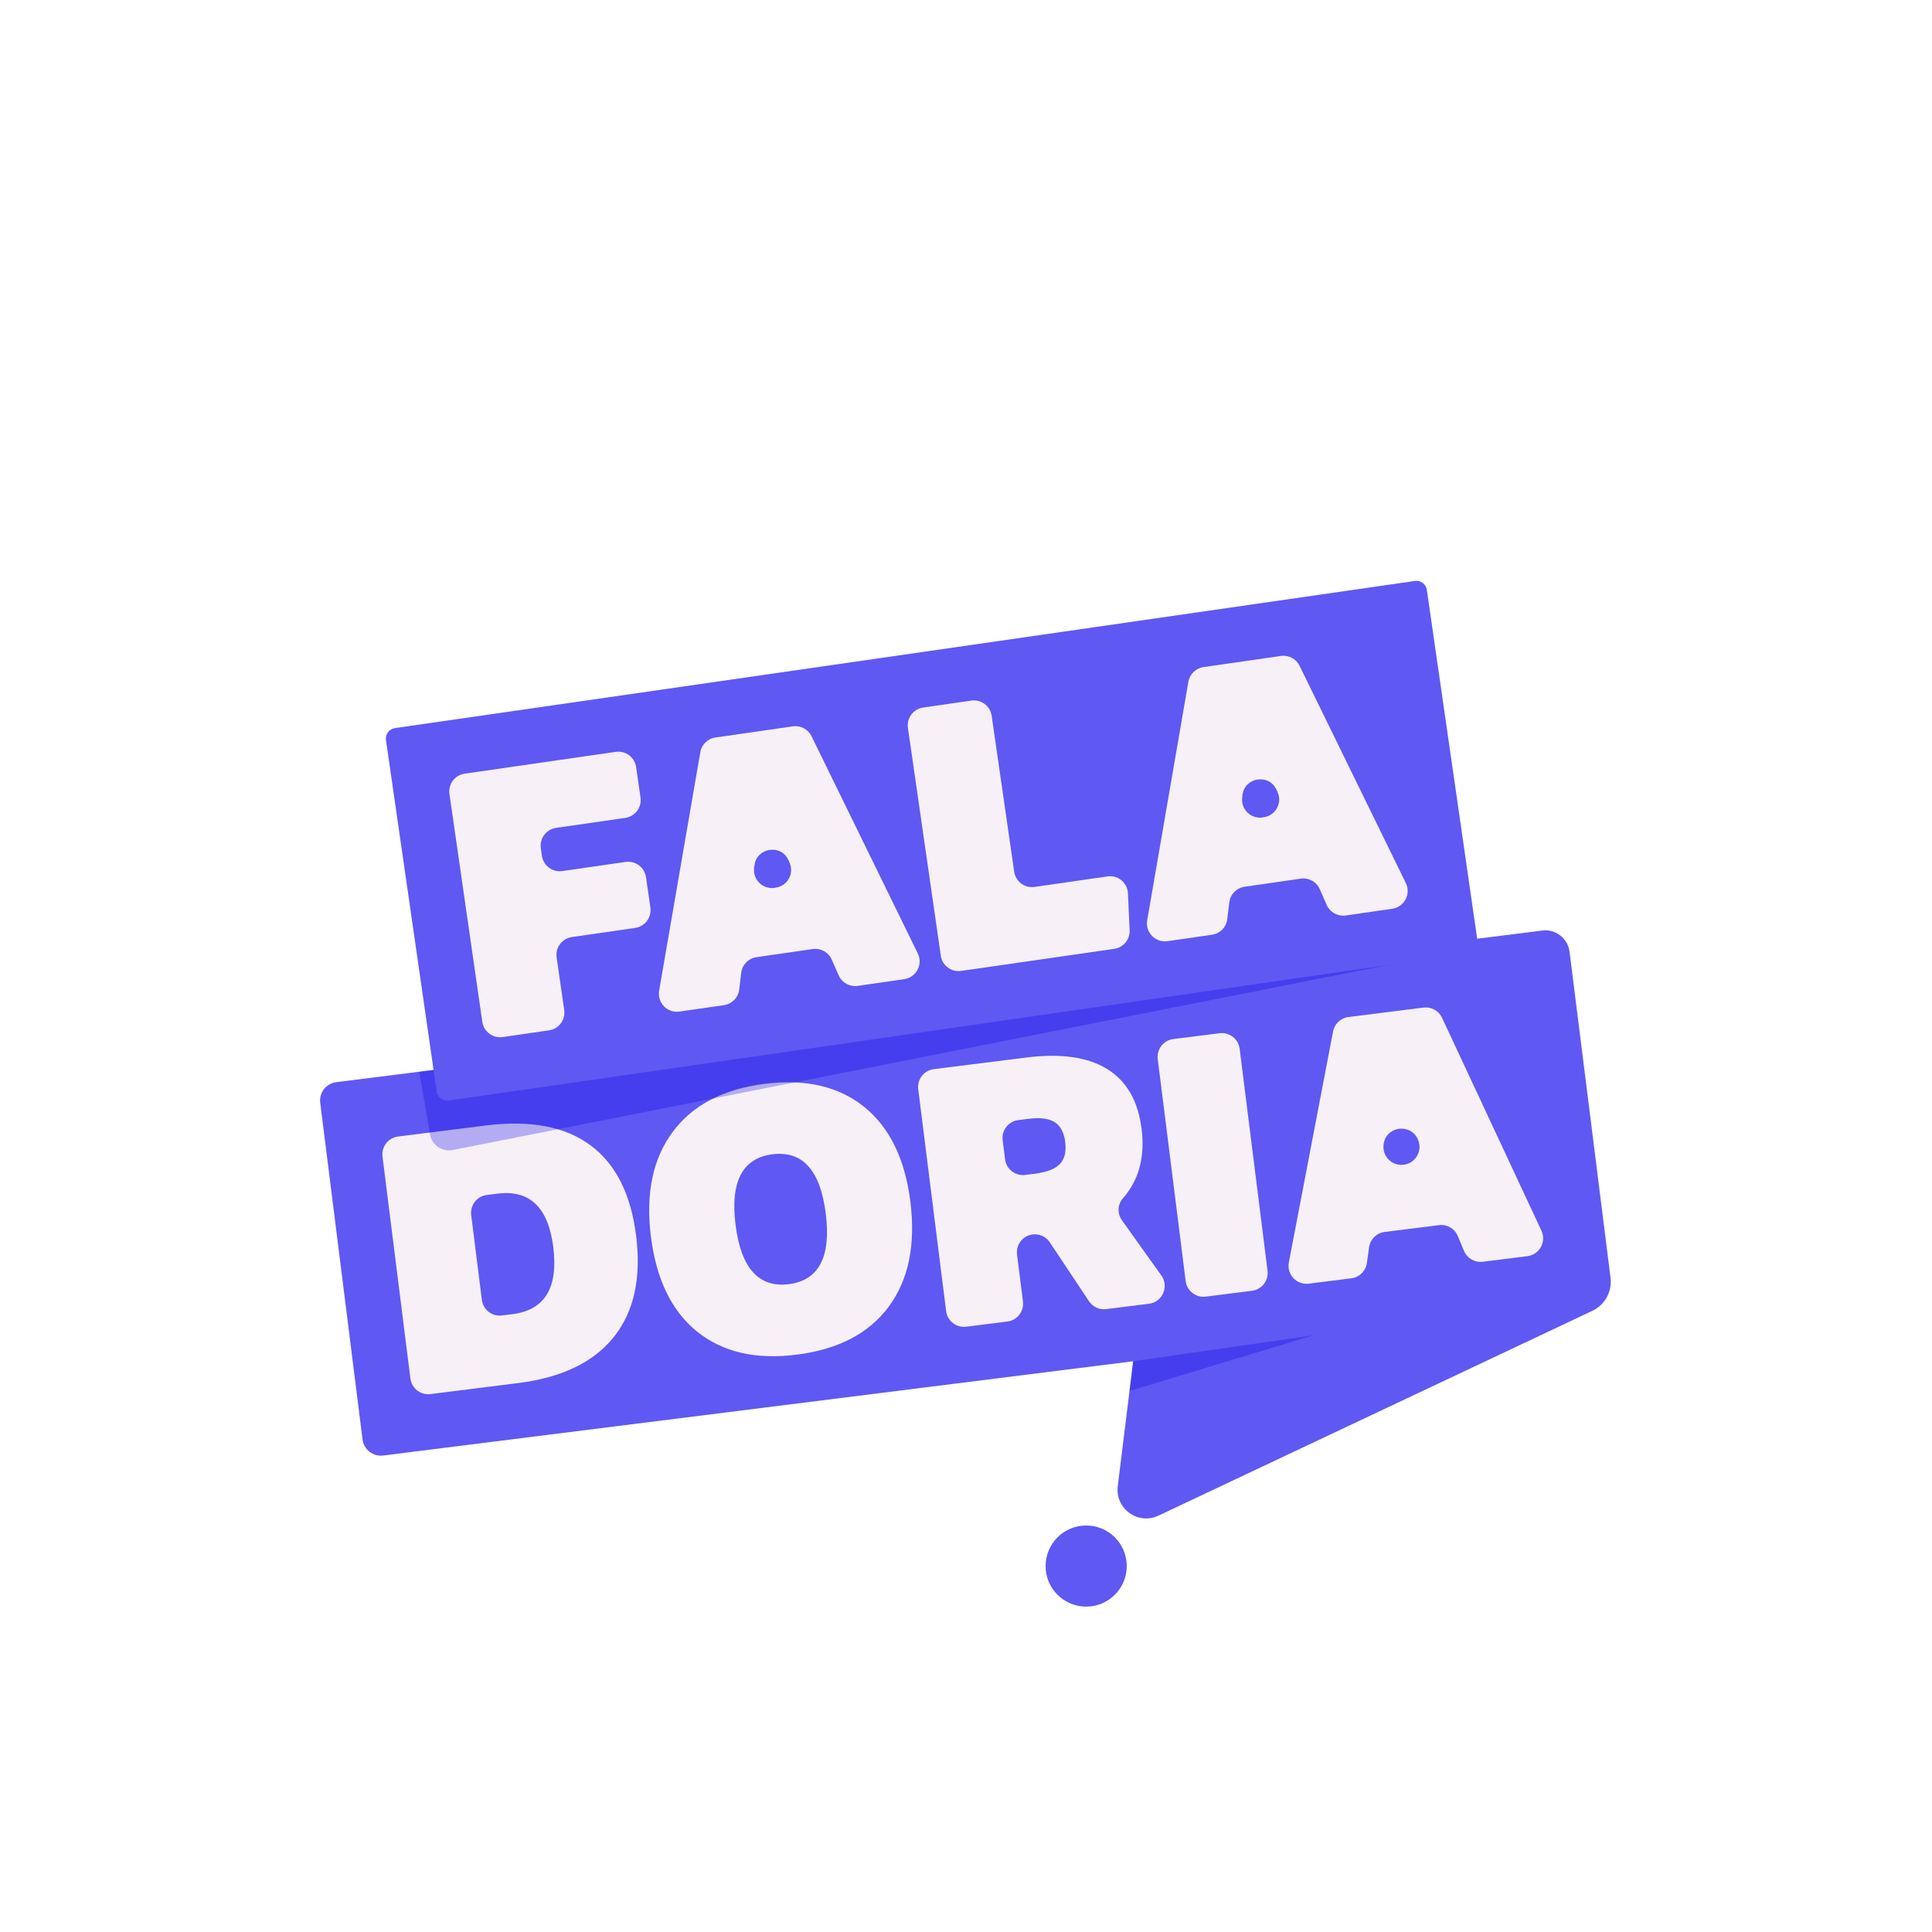
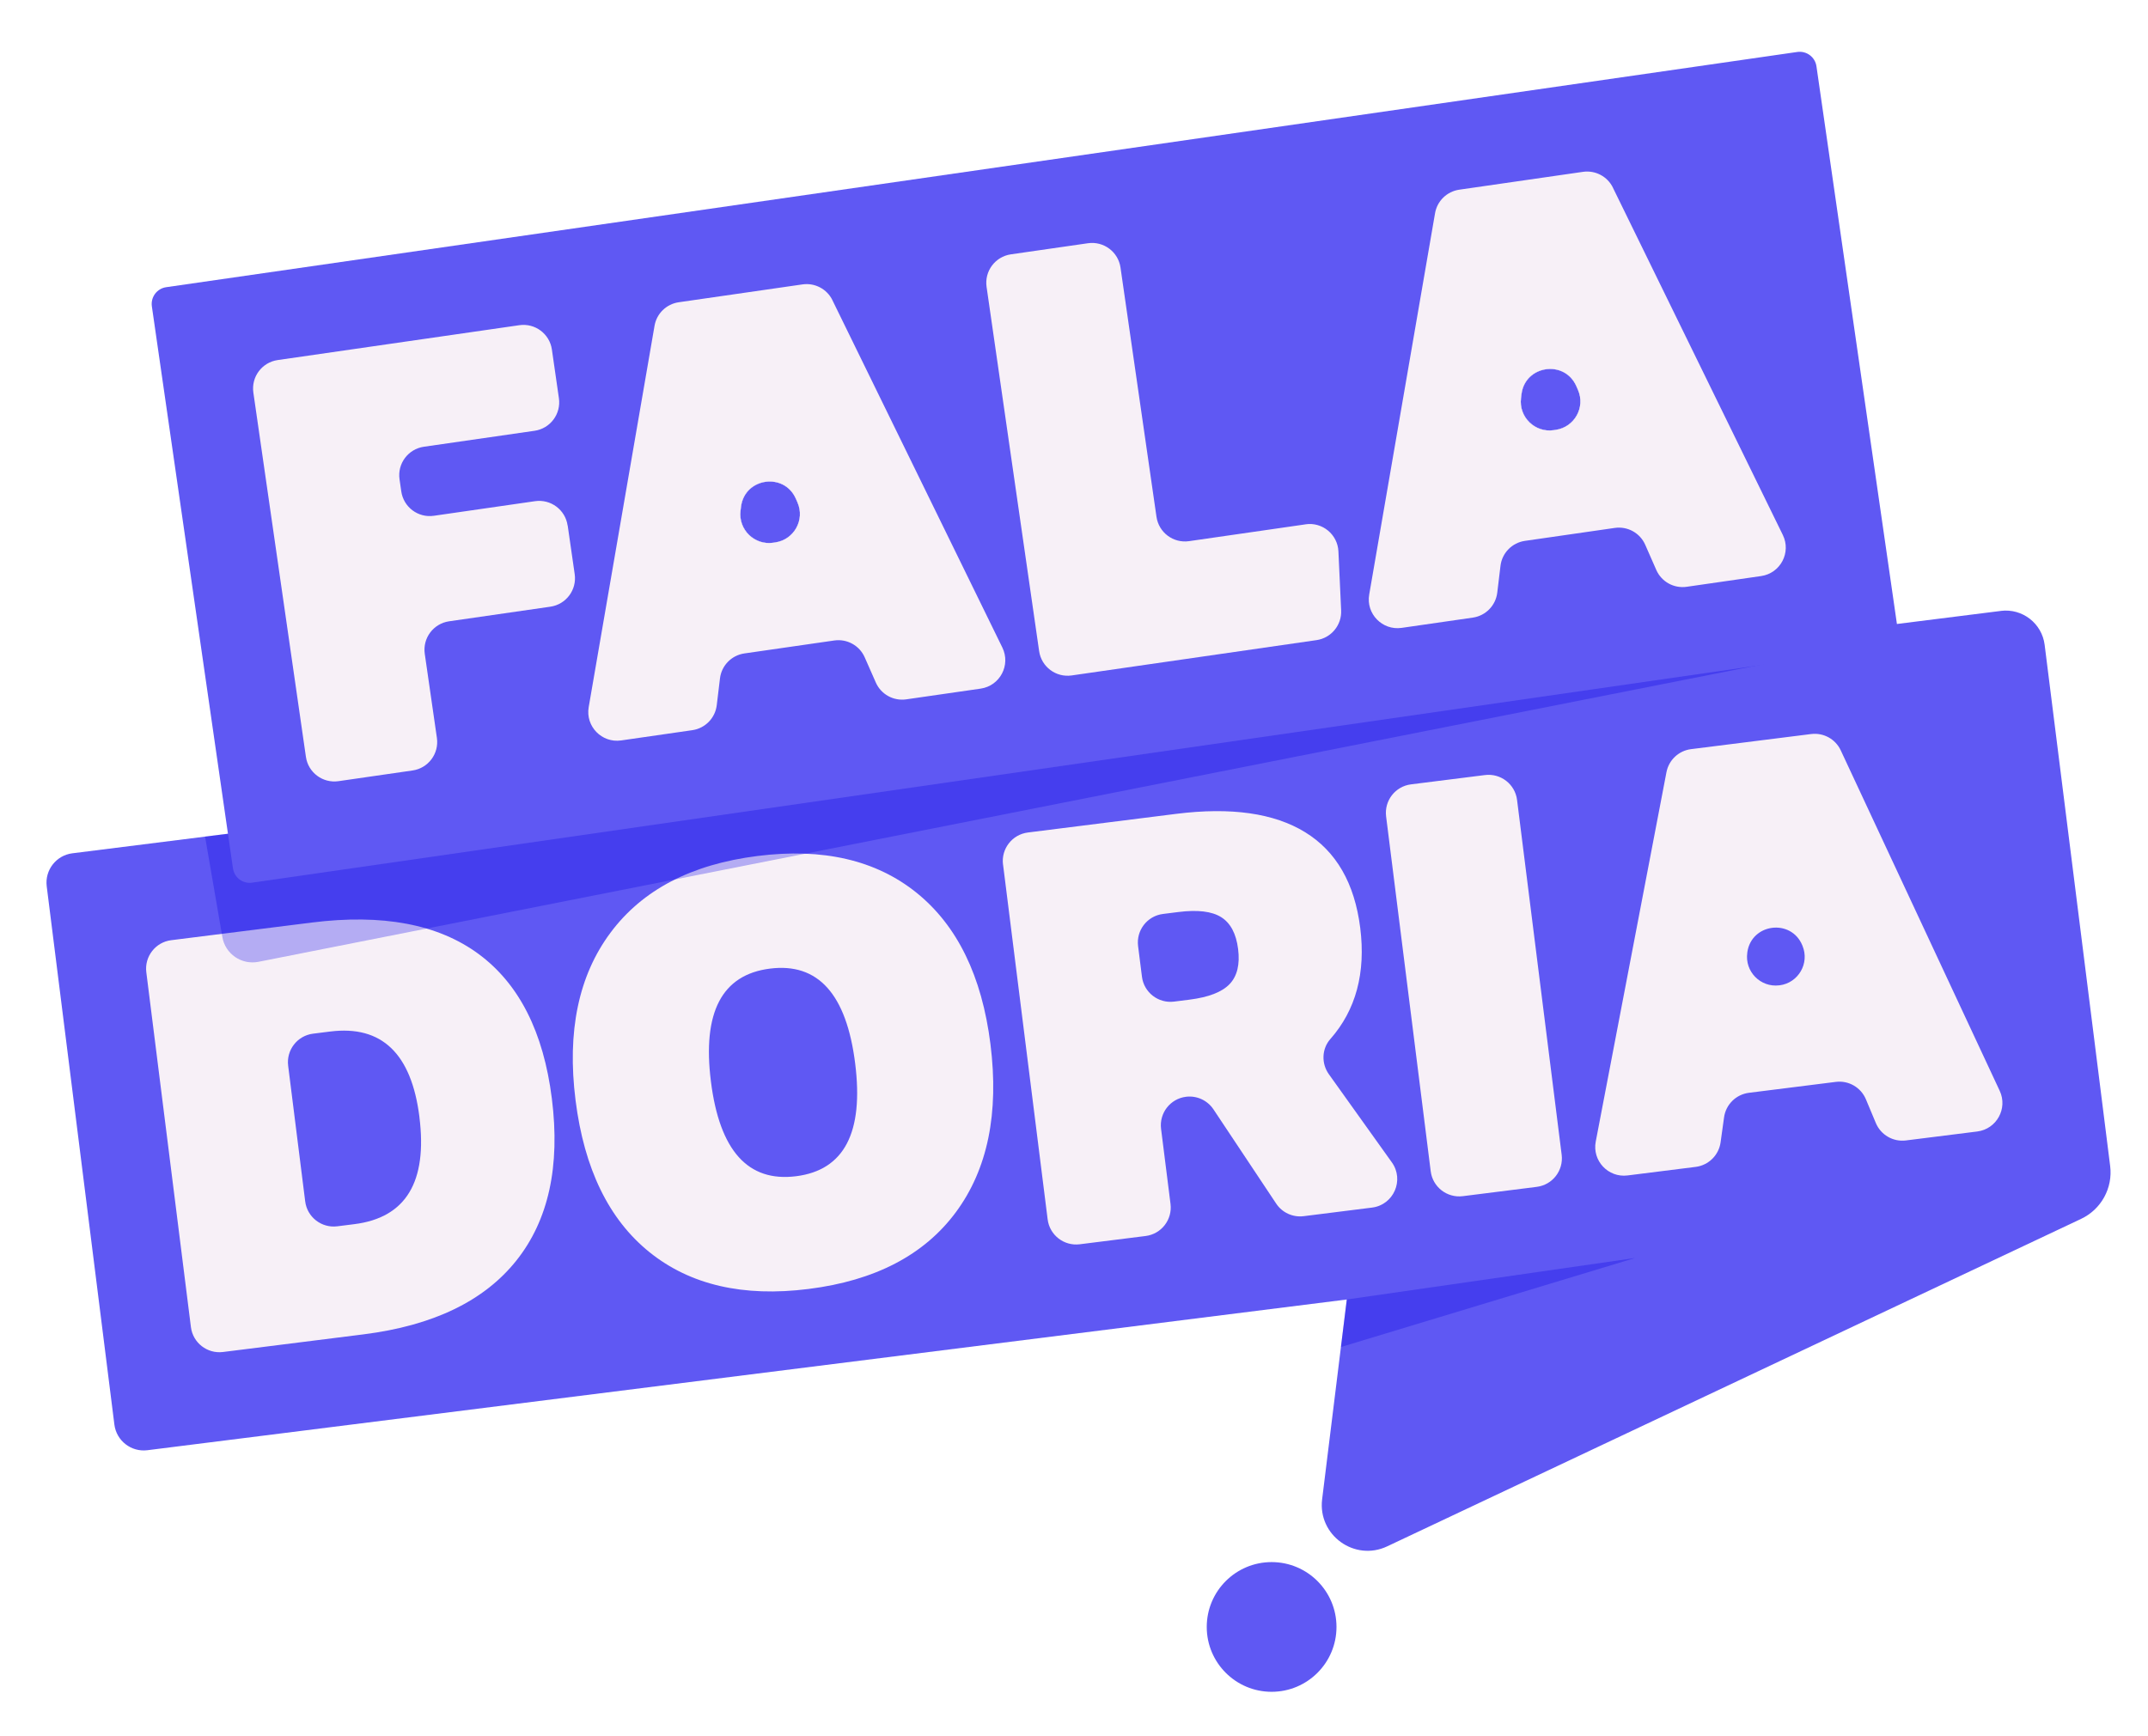
- <svg xmlns="http://www.w3.org/2000/svg" viewBox="0 0 863.04 863.04">
+ <svg xmlns="http://www.w3.org/2000/svg" viewBox="130 245 600 485">
  <defs>
    <style>
      .cls-1 {
        fill: #f7f0f7;
      }

      .cls-2, .cls-3 {
        fill: #5f58f3;
      }

      .cls-3 {
        mix-blend-mode: multiply;
        opacity: .44;
      }

      .cls-4 {
        isolation: isolate;
      }
    </style>
  </defs>
  <g class="cls-4">
    <g id="Camada_1" data-name="Camada 1">
      <g>
        <g>
          <path class="cls-2" d="M688.91,415.69l-538.69,67.72c-4.53.57-7.74,4.7-7.17,9.23l18.9,150.38c.57,4.53,4.7,7.74,9.23,7.17l335.02-42.11-6.89,55.82c-1.24,10.02,9.06,17.46,18.18,13.15l193.83-91.5c5.61-2.65,8.89-8.61,8.11-14.77l-18.3-145.61c-.75-5.99-6.22-10.24-12.22-9.49Z" />
          <path class="cls-1" d="M170.87,516.65c-.55-4.4,2.56-8.41,6.96-8.96l39.25-4.93c19.77-2.48,35.3.45,46.61,8.79,11.31,8.35,18.13,21.81,20.46,40.4,2.38,18.91-.94,34-9.94,45.28-9,11.28-23.23,18.14-42.67,20.59l-39.25,4.93c-4.4.55-8.41-2.56-8.96-6.96l-12.46-99.14ZM247.16,557.08c-2.23-17.73-10.54-25.68-24.94-23.87l-4.77.6c-4.4.55-7.51,4.57-6.96,8.96l4.76,37.9c.55,4.4,4.57,7.51,8.96,6.96l4.77-.6c14.39-1.81,20.45-11.79,18.17-29.95Z" />
          <path class="cls-1" d="M290.77,552.42c-2.42-19.23.83-34.83,9.75-46.81,8.91-11.98,22.61-19.13,41.09-21.45,18.26-2.3,33.07,1.14,44.43,10.29,11.35,9.16,18.23,23.25,20.62,42.26,2.43,19.34-.79,34.99-9.65,46.97-8.86,11.97-22.59,19.13-41.17,21.46-18.26,2.3-33.07-1.14-44.43-10.29-11.36-9.16-18.23-23.3-20.64-42.42ZM328.58,547.17c2.43,19.34,10.36,28.16,23.79,26.47,13.43-1.69,18.93-12.2,16.5-31.54-2.43-19.34-10.36-28.16-23.79-26.47-13.43,1.69-18.93,12.2-16.5,31.54Z" />
          <path class="cls-1" d="M410.17,486.56c-.55-4.4,2.56-8.41,6.96-8.96l41.35-5.2c15.36-1.93,27.39-.22,36.08,5.12,8.69,5.35,13.82,14.25,15.39,26.71,1.58,12.61-1.2,22.96-8.34,31.07-2.43,2.75-2.55,6.86-.41,9.85l17.59,24.62c3.53,4.94.5,11.87-5.53,12.63l-19.11,2.4c-3.02.38-6-.98-7.68-3.52l-17.51-26.32c-1.69-2.53-4.66-3.9-7.68-3.52h0c-4.4.55-7.51,4.57-6.96,8.96l2.64,20.98c.55,4.4-2.56,8.41-6.96,8.96l-18.4,2.31c-4.4.55-8.41-2.56-8.96-6.96l-12.46-99.14ZM475.84,510.16c-.54-4.3-2.12-7.26-4.72-8.9-2.61-1.64-6.6-2.12-11.97-1.44l-4.29.54c-4.4.55-7.51,4.57-6.96,8.96l1.08,8.57c.55,4.4,4.57,7.51,8.96,6.96l4.29-.54c5.37-.68,9.12-2.13,11.24-4.36,2.12-2.23,2.91-5.49,2.37-9.79Z" />
          <path class="cls-1" d="M524.14,464.15l20.66-2.6c4.4-.55,8.41,2.56,8.96,6.96l12.46,99.14c.55,4.4-2.56,8.41-6.96,8.96l-20.66,2.6c-4.4.55-8.41-2.56-8.96-6.96l-12.46-99.14c-.55-4.4,2.56-8.41,6.96-8.96Z" />
          <path class="cls-1" d="M603.66,571.03l-19.04,2.39c-5.41.68-9.91-4.12-8.88-9.47l19.75-103.19c.65-3.41,3.43-6.02,6.88-6.45l33.54-4.22c3.46-.43,6.8,1.41,8.27,4.57l44.4,95.12c2.3,4.93-.87,10.68-6.27,11.36l-19.93,2.5c-3.57.45-7.01-1.54-8.4-4.86l-2.78-6.64c-1.39-3.32-4.83-5.31-8.4-4.86l-24.27,3.05c-3.6.45-6.45,3.26-6.95,6.86l-.97,6.98c-.5,3.59-3.35,6.4-6.95,6.86ZM618.09,511.06l-.02.14c-.75,5.24,3.69,9.76,8.94,9.1h.07c5.25-.67,8.44-6.15,6.41-11.04l-.05-.13c-3.12-7.54-14.2-6.15-15.36,1.93Z" />
          <path class="cls-3" d="M649.97,420.58l-462.69,58.16,4.83,28.06c.81,4.73,5.37,7.86,10.08,6.93l448.43-88.7-.65-4.45Z" />
          <circle class="cls-2" cx="485.2" cy="699.57" r="18.12" />
          <g>
            <path class="cls-2" d="M352.32,384.36c-3.26-7.48-14.31-5.89-15.32,2.21l-.14,1.13c-.66,5.25,3.87,9.69,9.11,8.94l.6-.09c5.24-.76,8.33-6.29,6.21-11.15l-.45-1.04Z" />
            <path class="cls-2" d="M570.33,352.91c-3.26-7.48-14.31-5.89-15.32,2.21l-.14,1.13c-.66,5.25,3.87,9.69,9.11,8.94l.6-.09c5.24-.76,8.33-6.29,6.21-11.15l-.45-1.04Z" />
            <path class="cls-2" d="M660.04,420.54l-22.65-157.01c-.37-2.59-2.77-4.38-5.36-4.01l-455.6,65.72c-2.59.37-4.38,2.77-4.01,5.36l22.65,157.01c.37,2.59,2.77,4.38,5.36,4.01l455.6-65.72c2.59-.37,4.38-2.77,4.01-5.36ZM554.87,356.25l.14-1.13c1.01-8.1,12.06-9.69,15.32-2.21l.45,1.04c2.12,4.85-.97,10.39-6.21,11.15l-.6.09c-5.24.76-9.76-3.68-9.11-8.94ZM336.86,387.7l.14-1.13c1.01-8.1,12.06-9.69,15.32-2.21l.45,1.04c2.12,4.85-.97,10.39-6.21,11.15l-.6.09c-5.24.76-9.76-3.68-9.11-8.94Z" />
            <path class="cls-1" d="M288.55,391.83c-.63-4.39-4.7-7.43-9.09-6.8l-28.28,4.08c-4.39.63-8.45-2.41-9.09-6.8l-.49-3.4c-.63-4.39,2.41-8.45,6.8-9.09l30.92-4.46c4.39-.63,7.43-4.7,6.8-9.09l-1.96-13.61c-.63-4.39-4.7-7.43-9.09-6.8l-67.5,9.74c-4.39.63-7.43,4.7-6.8,9.09l14.68,101.77c.63,4.39,4.7,7.43,9.09,6.8l20.7-2.99c4.39-.63,7.43-4.7,6.8-9.09l-3.39-23.5c-.63-4.39,2.41-8.45,6.8-9.09l28.28-4.08c4.39-.63,7.43-4.7,6.8-9.09l-1.96-13.61Z" />
            <path class="cls-1" d="M362.53,328.88c-1.53-3.13-4.91-4.91-8.35-4.42l-34.59,4.99c-3.44.5-6.17,3.15-6.76,6.58l-18.39,106.54c-.93,5.37,3.66,10.08,9.05,9.31l19.9-2.87c3.59-.52,6.39-3.38,6.82-6.98l.9-7.48c.43-3.6,3.23-6.46,6.82-6.98l25.12-3.62c3.57-.51,7.04,1.41,8.49,4.71l3.1,7.03c1.45,3.3,4.92,5.22,8.49,4.71l20.8-3c5.39-.78,8.45-6.58,6.06-11.47l-47.47-97.05ZM346.56,396.55l-.6.09c-5.24.76-9.76-3.68-9.11-8.94l.14-1.13c1.01-8.1,12.06-9.69,15.32-2.21l.45,1.04c2.12,4.85-.97,10.39-6.21,11.15Z" />
            <path class="cls-1" d="M494.71,391.5l-32.58,4.7c-4.39.63-8.45-2.41-9.09-6.8l-10.05-69.64c-.63-4.39-4.7-7.43-9.09-6.8l-21.52,3.1c-4.39.63-7.43,4.7-6.8,9.09l14.68,101.77c.63,4.39,4.7,7.43,9.09,6.8l68.4-9.87c4.09-.59,7.06-4.19,6.87-8.31l-.76-16.48c-.22-4.73-4.47-8.25-9.16-7.57Z" />
            <path class="cls-1" d="M580.54,297.43c-1.53-3.13-4.91-4.91-8.35-4.42l-34.58,4.99c-3.44.5-6.17,3.15-6.76,6.58l-18.39,106.54c-.93,5.37,3.66,10.08,9.05,9.31l19.9-2.87c3.59-.52,6.39-3.38,6.82-6.98l.9-7.48c.43-3.6,3.23-6.46,6.82-6.98l25.12-3.62c3.57-.51,7.04,1.41,8.49,4.71l3.09,7.03c1.45,3.3,4.92,5.22,8.49,4.71l20.8-3c5.39-.78,8.45-6.58,6.06-11.47l-47.47-97.05ZM564.57,365.1l-.6.09c-5.24.76-9.76-3.68-9.11-8.94l.14-1.13c1.01-8.1,12.06-9.69,15.32-2.21l.45,1.04c2.12,4.85-.97,10.39-6.21,11.15Z" />
          </g>
        </g>
        <polygon class="cls-3" points="506.2 608.08 504.56 621.36 586.74 596.48 506.2 608.08" />
      </g>
    </g>
  </g>
</svg>
